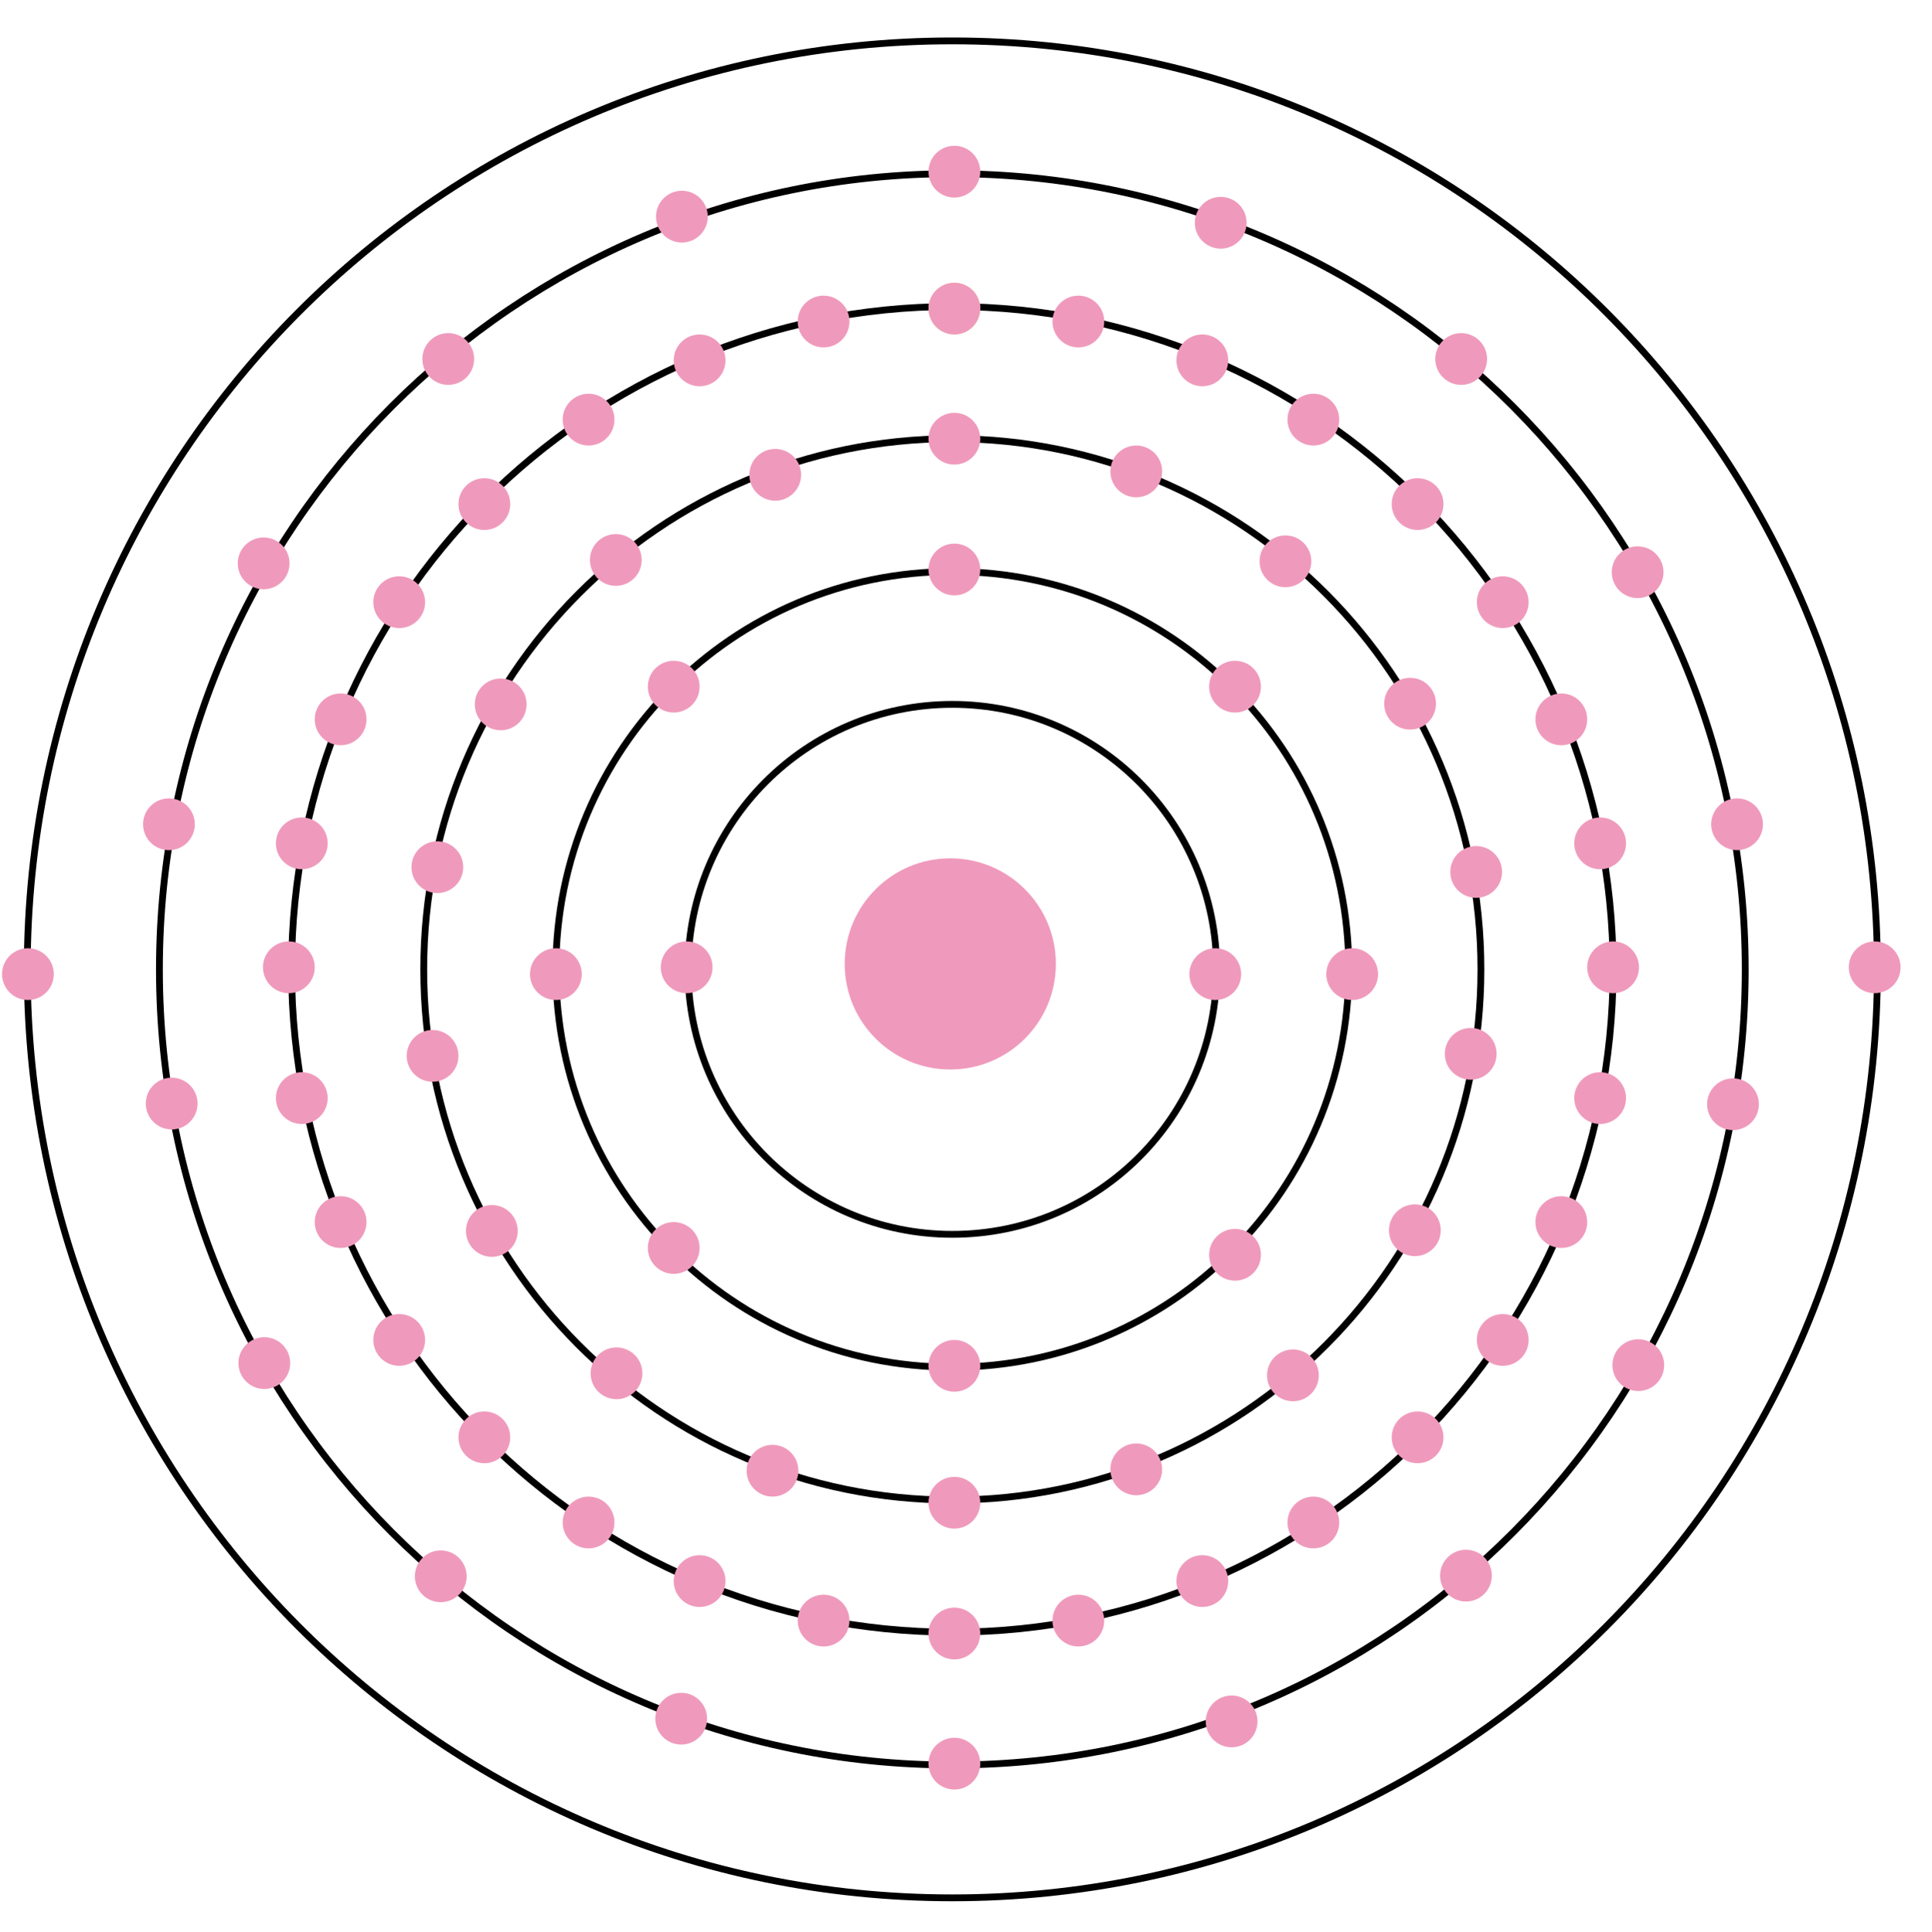
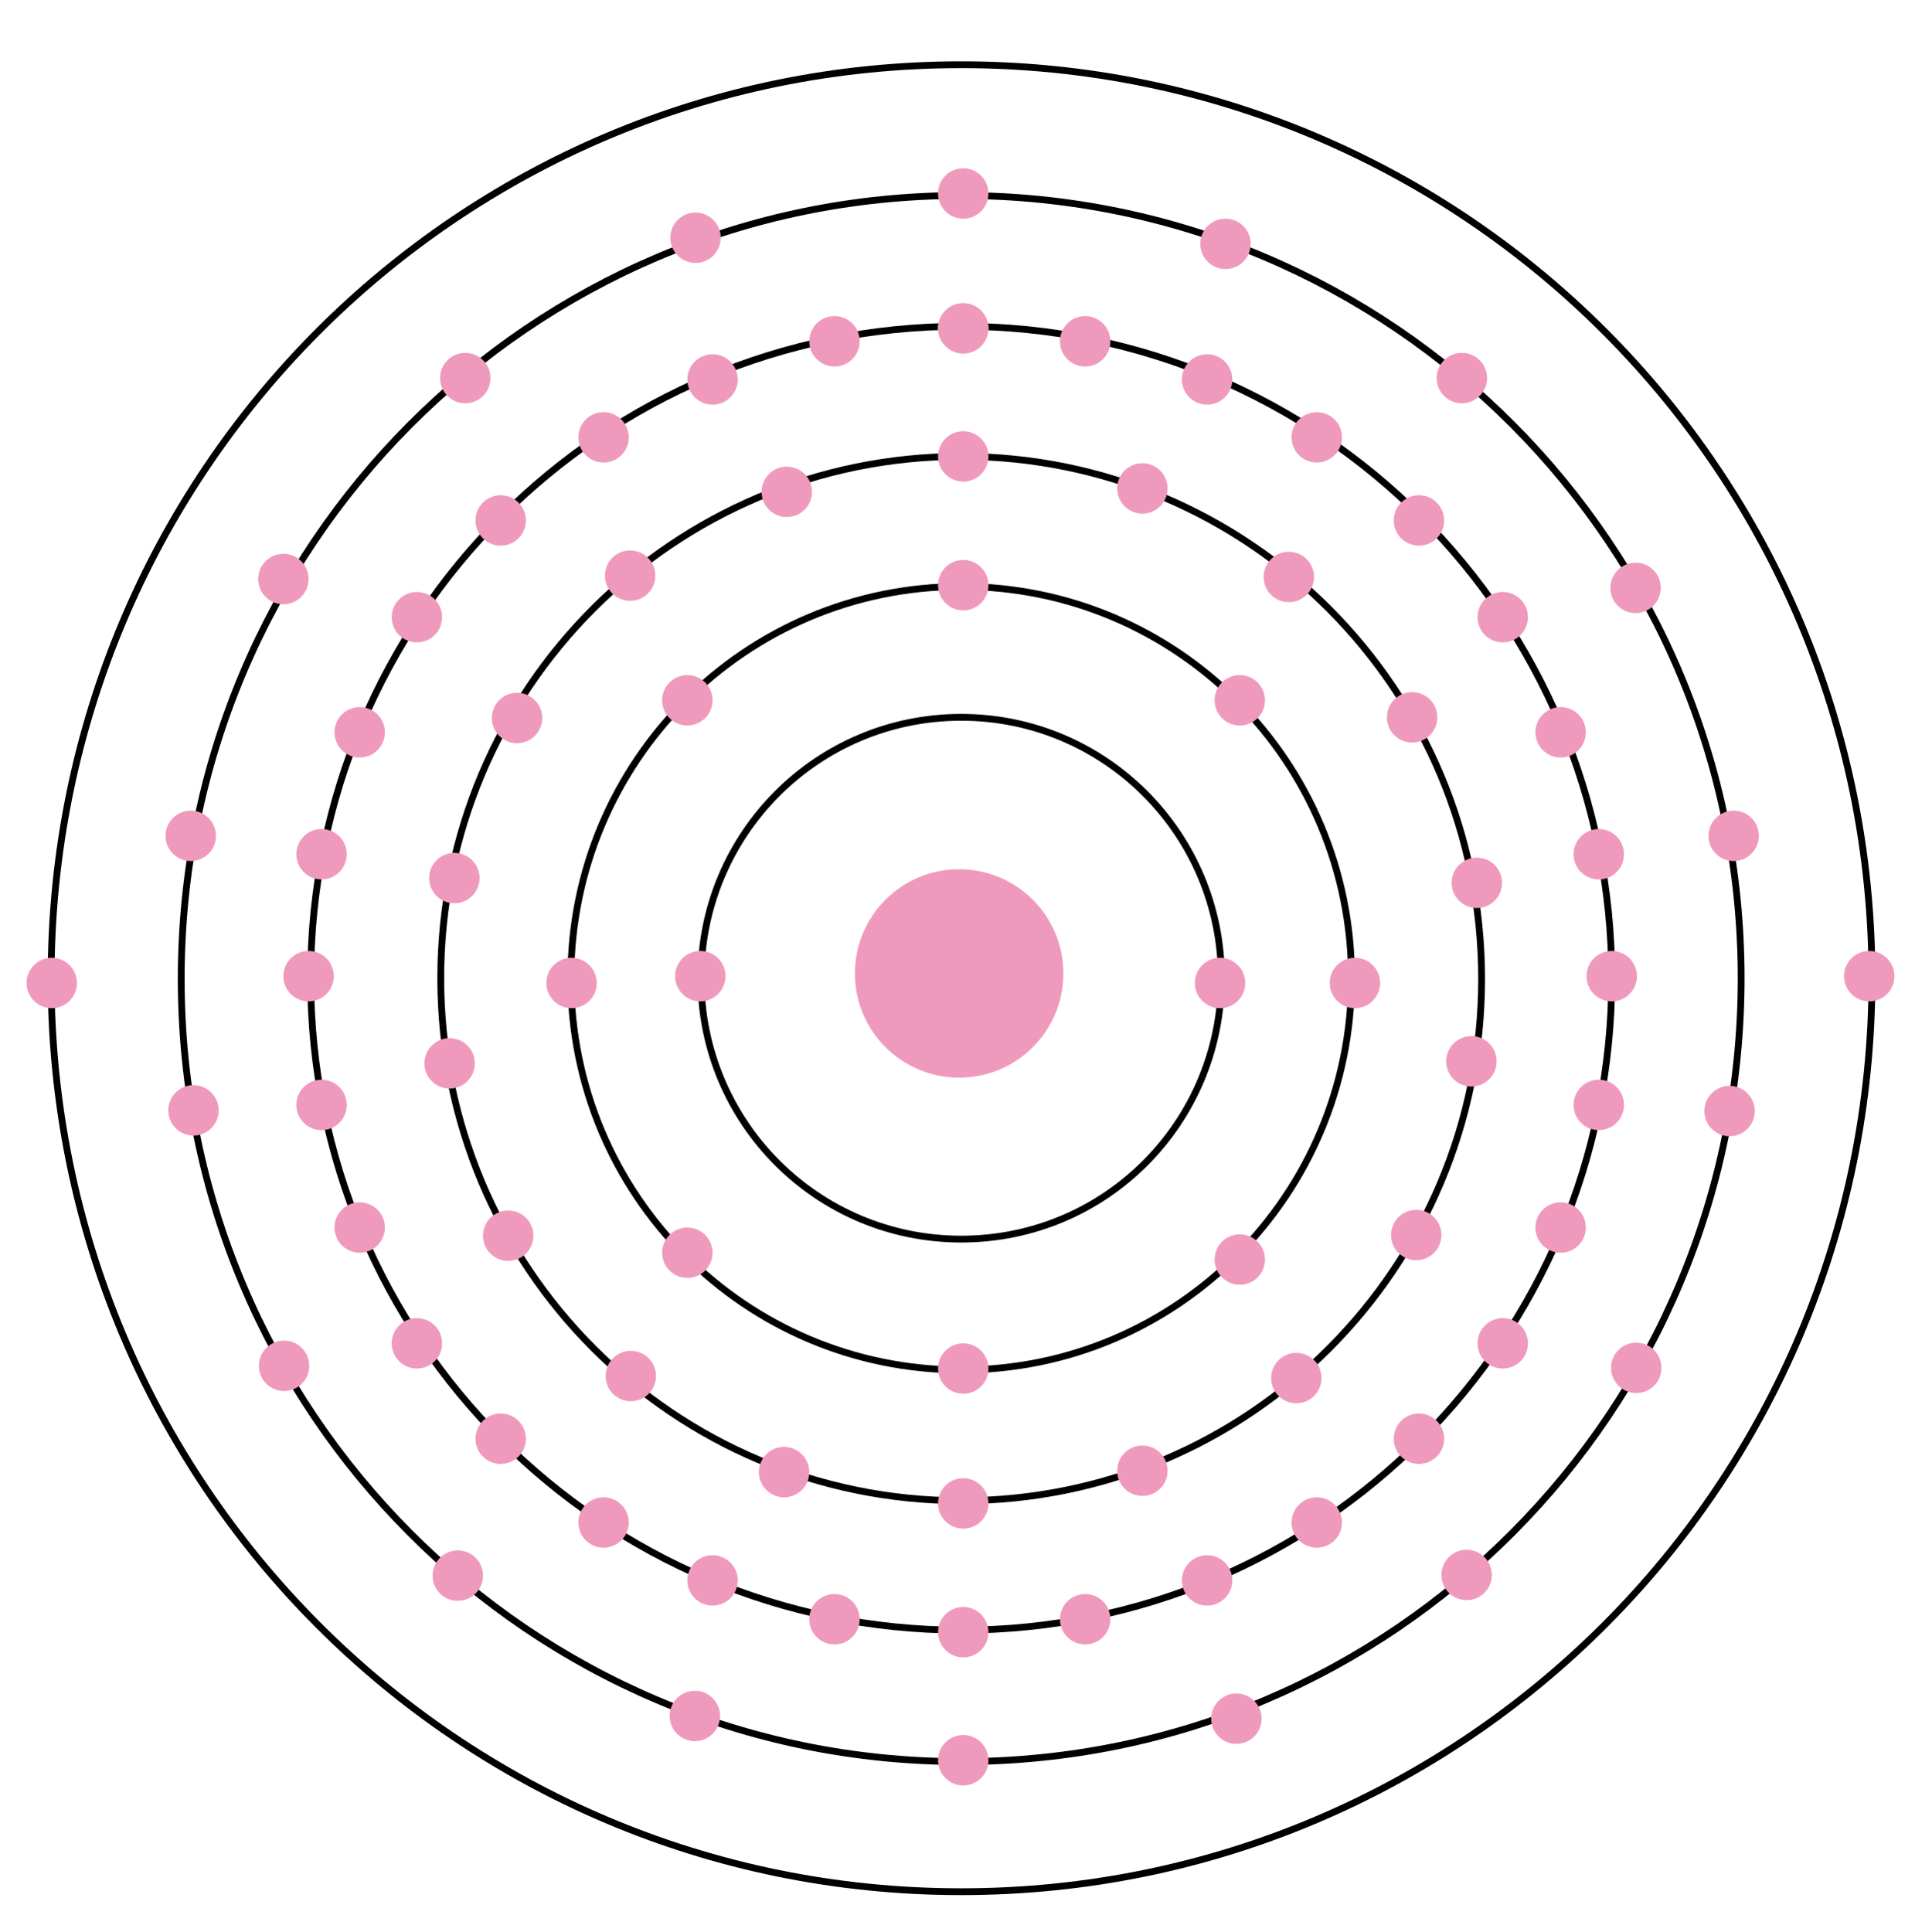
<svg xmlns="http://www.w3.org/2000/svg" version="1.1" id="Layer_1" x="0px" y="0px" viewBox="0 0 283.5 283.5" style="enable-background:new 0 0 283.5 283.5;" xml:space="preserve">
  <style type="text/css">
	.st0{fill:none;stroke:#000000;stroke-miterlimit:10;}
	.st1{fill:#EF9ABC;}
	.st2{fill:#F4F498;}
</style>
  <g>
    <g>
-       <path class="st0" d="M275.6,142.3C275.6,67,214.9,6,139.8,6S4,67,4,142.3s60.7,136.3,135.8,136.3S275.6,217.6,275.6,142.3z" />
-       <path class="st0" d="M139.8,259.1c-64.3,0-116.4-52.2-116.4-116.8S75.5,25.5,139.8,25.5s116.4,52.2,116.4,116.8    S204.2,259.1,139.8,259.1z" />
-       <path class="st0" d="M236.8,142.3c0-53.8-43.4-97.3-97-97.3s-97,43.5-97,97.3s43.4,97.3,97,97.3S236.8,196.1,236.8,142.3z" />
-       <path class="st0" d="M139.8,220.2c-42.9,0-77.6-34.8-77.6-77.9s34.7-77.9,77.6-77.9s77.6,34.8,77.6,77.9S182.7,220.2,139.8,220.2z    " />
-       <path class="st0" d="M198,142.3c0-32.3-26-58.4-58.2-58.4S81.6,110,81.6,142.3s26,58.4,58.2,58.4S198,174.6,198,142.3z" />
-       <path class="st0" d="M139.8,181.2c-21.4,0-38.8-17.4-38.8-38.9c0-21.5,17.4-38.9,38.8-38.9s38.8,17.4,38.8,38.9    C178.6,163.8,161.3,181.2,139.8,181.2z" />
+       <path class="st0" d="M274.8,143.6C274.8,69.5,215,9.5,141.1,9.5S7.5,69.5,7.5,143.6s59.7,134.1,133.6,134.1    S274.8,217.7,274.8,143.6z" />
+       <path class="st0" d="M141.1,258.6c-63.3,0-114.5-51.4-114.5-114.9S77.9,28.7,141.1,28.7s114.5,51.4,114.5,114.9    S204.5,258.6,141.1,258.6z" />
+       <path class="st0" d="M236.6,143.6c0-52.9-42.7-95.7-95.5-95.7s-95.5,42.8-95.5,95.7s42.7,95.7,95.5,95.7S236.6,196.6,236.6,143.6z    " />
+       <path class="st0" d="M141.1,220.3c-42.2,0-76.4-34.2-76.4-76.7S98.9,67,141.1,67s76.4,34.2,76.4,76.7S183.3,220.3,141.1,220.3z" />
+       <path class="st0" d="M198.4,143.6c0-31.8-25.6-57.5-57.3-57.5s-57.3,25.7-57.3,57.5s25.6,57.5,57.3,57.5S198.4,175.4,198.4,143.6z    " />
+       <path class="st0" d="M141.1,181.9c-21.1,0-38.2-17.1-38.2-38.3s17.1-38.3,38.2-38.3s38.2,17.1,38.2,38.3S162.3,181.9,141.1,181.9z    " />
    </g>
  </g>
-   <circle class="st1" cx="42.4" cy="142" r="3.8" />
-   <circle class="st1" cx="44.3" cy="123.8" r="3.8" />
-   <circle class="st1" cx="50" cy="105.6" r="3.8" />
-   <circle class="st1" cx="58.6" cy="88.4" r="3.8" />
-   <circle class="st1" cx="71.1" cy="74" r="3.8" />
-   <circle class="st1" cx="86.4" cy="61.6" r="3.8" />
-   <circle class="st1" cx="102.7" cy="52.9" r="3.8" />
-   <circle class="st1" cx="120.9" cy="47.2" r="3.8" />
-   <circle class="st1" cx="236.8" cy="142" r="3.8" />
-   <circle class="st1" cx="234.9" cy="123.8" r="3.8" />
-   <circle class="st1" cx="229.2" cy="105.6" r="3.8" />
-   <circle class="st1" cx="220.6" cy="88.4" r="3.8" />
-   <circle class="st1" cx="208.1" cy="74" r="3.8" />
-   <circle class="st1" cx="192.8" cy="61.6" r="3.8" />
-   <circle class="st1" cx="176.5" cy="52.9" r="3.8" />
-   <circle class="st1" cx="158.3" cy="47.2" r="3.8" />
-   <circle class="st2" cx="140.1" cy="45.3" r="3.8" />
-   <circle class="st1" cx="44.3" cy="161.2" r="3.8" />
-   <circle class="st1" cx="50" cy="179.4" r="3.8" />
-   <circle class="st1" cx="58.6" cy="196.7" r="3.8" />
-   <circle class="st1" cx="71.1" cy="211" r="3.8" />
-   <circle class="st1" cx="86.4" cy="223.5" r="3.8" />
-   <circle class="st1" cx="102.7" cy="232.1" r="3.8" />
-   <circle class="st1" cx="120.9" cy="237.9" r="3.8" />
-   <circle class="st1" cx="234.9" cy="161.2" r="3.8" />
-   <circle class="st1" cx="229.2" cy="179.4" r="3.8" />
-   <circle class="st1" cx="220.6" cy="196.7" r="3.8" />
-   <circle class="st1" cx="208.1" cy="211" r="3.8" />
-   <circle class="st1" cx="192.8" cy="223.5" r="3.8" />
-   <circle class="st1" cx="176.5" cy="232.1" r="3.8" />
-   <circle class="st1" cx="158.3" cy="237.9" r="3.8" />
-   <circle class="st1" cx="140.1" cy="239.8" r="3.8" />
-   <circle class="st1" cx="140.1" cy="25.2" r="3.8" />
-   <circle class="st1" cx="179.2" cy="32.7" r="3.8" />
-   <circle class="st1" cx="214.5" cy="52.7" r="3.8" />
-   <circle class="st1" cx="240.4" cy="84" r="3.8" />
-   <circle class="st1" cx="255" cy="121" r="3.8" />
-   <circle class="st1" cx="254.4" cy="162.1" r="3.8" />
-   <circle class="st1" cx="240.5" cy="200.4" r="3.8" />
-   <circle class="st1" cx="215.2" cy="231.3" r="3.8" />
-   <circle class="st1" cx="140.1" cy="258.9" r="3.8" />
-   <circle class="st1" cx="100" cy="252.3" r="3.8" />
-   <circle class="st1" cx="64.7" cy="231.4" r="3.8" />
-   <circle class="st1" cx="38.8" cy="200.1" r="3.8" />
-   <circle class="st1" cx="25.2" cy="162" r="3.8" />
-   <circle class="st1" cx="24.8" cy="121" r="3.8" />
-   <circle class="st1" cx="38.7" cy="82.7" r="3.8" />
-   <circle class="st1" cx="100.1" cy="31.8" r="3.8" />
-   <circle class="st1" cx="4.1" cy="143" r="3.8" />
-   <circle class="st1" cx="275.2" cy="142" r="3.8" />
-   <circle class="st1" cx="90.4" cy="82.2" r="3.8" />
-   <circle class="st1" cx="140.1" cy="64.4" r="3.8" />
-   <circle class="st1" cx="166.8" cy="69.2" r="3.8" />
-   <circle class="st1" cx="188.7" cy="82.4" r="3.8" />
-   <circle class="st1" cx="140.1" cy="45.3" r="3.8" />
-   <circle class="st1" cx="73.5" cy="103.4" r="3.8" />
-   <circle class="st1" cx="64.2" cy="127.3" r="3.8" />
-   <circle class="st1" cx="207" cy="103.3" r="3.8" />
-   <circle class="st1" cx="216.7" cy="128" r="3.8" />
-   <circle class="st1" cx="215.9" cy="154.7" r="3.8" />
-   <circle class="st1" cx="63.5" cy="155" r="3.8" />
-   <circle class="st1" cx="72.2" cy="180.7" r="3.8" />
-   <circle class="st1" cx="90.5" cy="201.6" r="3.8" />
-   <circle class="st1" cx="113.4" cy="215.9" r="3.8" />
-   <circle class="st1" cx="140.1" cy="220.6" r="3.8" />
-   <circle class="st1" cx="189.8" cy="201.9" r="3.8" />
-   <circle class="st1" cx="207.7" cy="180.6" r="3.8" />
-   <circle class="st1" cx="166.8" cy="215.7" r="3.8" />
-   <circle class="st1" cx="140.1" cy="83.6" r="3.8" />
-   <circle class="st1" cx="140.1" cy="200.5" r="3.8" />
-   <circle class="st1" cx="81.6" cy="143" r="3.8" />
-   <circle class="st1" cx="198.5" cy="143" r="3.8" />
-   <circle class="st1" cx="98.9" cy="100.8" r="3.8" />
-   <circle class="st1" cx="181.3" cy="100.8" r="3.8" />
-   <circle class="st1" cx="98.9" cy="183.2" r="3.8" />
-   <circle class="st1" cx="181.3" cy="184.2" r="3.8" />
-   <circle class="st1" cx="100.8" cy="142" r="3.8" />
-   <circle class="st1" cx="178.4" cy="143" r="3.8" />
-   <circle class="st1" cx="139.5" cy="141.5" r="15.5" />
-   <circle class="st1" cx="180.8" cy="252.7" r="3.8" />
-   <circle class="st1" cx="113.8" cy="69.7" r="3.8" />
-   <circle class="st1" cx="65.8" cy="52.7" r="3.8" />
+   <circle class="st1" cx="45.3" cy="143.3" r="3.7" />
+   <circle class="st1" cx="47.2" cy="125.4" r="3.7" />
+   <circle class="st1" cx="52.8" cy="107.5" r="3.7" />
+   <circle class="st1" cx="61.2" cy="90.6" r="3.7" />
+   <circle class="st1" cx="73.5" cy="76.4" r="3.7" />
+   <circle class="st1" cx="88.6" cy="64.2" r="3.7" />
+   <circle class="st1" cx="104.6" cy="55.7" r="3.7" />
+   <circle class="st1" cx="122.5" cy="50.1" r="3.7" />
+   <circle class="st1" cx="236.6" cy="143.3" r="3.7" />
+   <circle class="st1" cx="234.7" cy="125.4" r="3.7" />
+   <circle class="st1" cx="229.1" cy="107.5" r="3.7" />
+   <circle class="st1" cx="220.6" cy="90.6" r="3.7" />
+   <circle class="st1" cx="208.3" cy="76.4" r="3.7" />
+   <circle class="st1" cx="193.3" cy="64.2" r="3.7" />
+   <circle class="st1" cx="177.2" cy="55.7" r="3.7" />
+   <circle class="st1" cx="159.3" cy="50.1" r="3.7" />
+   <circle class="st2" cx="141.4" cy="48.2" r="3.7" />
+   <circle class="st1" cx="47.2" cy="162.2" r="3.7" />
+   <circle class="st1" cx="52.8" cy="180.2" r="3.7" />
+   <circle class="st1" cx="61.2" cy="197.2" r="3.7" />
+   <circle class="st1" cx="73.5" cy="211.2" r="3.7" />
+   <circle class="st1" cx="88.6" cy="223.5" r="3.7" />
+   <circle class="st1" cx="104.6" cy="232" r="3.7" />
+   <circle class="st1" cx="122.5" cy="237.7" r="3.7" />
+   <circle class="st1" cx="234.7" cy="162.2" r="3.7" />
+   <circle class="st1" cx="229.1" cy="180.2" r="3.7" />
+   <circle class="st1" cx="220.6" cy="197.2" r="3.7" />
+   <circle class="st1" cx="208.3" cy="211.2" r="3.7" />
+   <circle class="st1" cx="193.3" cy="223.5" r="3.7" />
+   <circle class="st1" cx="177.2" cy="232" r="3.7" />
+   <circle class="st1" cx="159.3" cy="237.7" r="3.7" />
+   <circle class="st1" cx="141.4" cy="239.6" r="3.7" />
+   <circle class="st1" cx="141.4" cy="28.4" r="3.7" />
+   <circle class="st1" cx="179.9" cy="35.8" r="3.7" />
+   <circle class="st1" cx="214.6" cy="55.5" r="3.7" />
+   <circle class="st1" cx="240.1" cy="86.3" r="3.7" />
+   <circle class="st1" cx="254.5" cy="122.7" r="3.7" />
+   <circle class="st1" cx="253.9" cy="163.1" r="3.7" />
+   <circle class="st1" cx="240.2" cy="200.8" r="3.7" />
+   <circle class="st1" cx="215.3" cy="231.2" r="3.7" />
+   <circle class="st1" cx="141.4" cy="258.4" r="3.7" />
+   <circle class="st1" cx="102" cy="251.9" r="3.7" />
+   <circle class="st1" cx="67.2" cy="231.3" r="3.7" />
+   <circle class="st1" cx="41.7" cy="200.5" r="3.7" />
+   <circle class="st1" cx="28.4" cy="163" r="3.7" />
+   <circle class="st1" cx="28" cy="122.7" r="3.7" />
+   <circle class="st1" cx="41.6" cy="85" r="3.7" />
+   <circle class="st1" cx="102.1" cy="34.9" r="3.7" />
+   <circle class="st1" cx="7.6" cy="144.3" r="3.7" />
+   <circle class="st1" cx="274.4" cy="143.3" r="3.7" />
+   <circle class="st1" cx="92.5" cy="84.5" r="3.7" />
+   <circle class="st1" cx="141.4" cy="67" r="3.7" />
+   <circle class="st1" cx="167.7" cy="71.7" r="3.7" />
+   <circle class="st1" cx="189.2" cy="84.7" r="3.7" />
+   <circle class="st1" cx="141.4" cy="48.2" r="3.7" />
+   <circle class="st1" cx="75.9" cy="105.4" r="3.7" />
+   <circle class="st1" cx="66.7" cy="128.9" r="3.7" />
+   <circle class="st1" cx="207.3" cy="105.3" r="3.7" />
+   <circle class="st1" cx="216.8" cy="129.6" r="3.7" />
+   <circle class="st1" cx="216" cy="155.8" r="3.7" />
+   <circle class="st1" cx="66" cy="156.1" r="3.7" />
+   <circle class="st1" cx="74.6" cy="181.4" r="3.7" />
+   <circle class="st1" cx="92.6" cy="202" r="3.7" />
+   <circle class="st1" cx="115.1" cy="216.1" r="3.7" />
+   <circle class="st1" cx="141.4" cy="220.7" r="3.7" />
+   <circle class="st1" cx="190.3" cy="202.3" r="3.7" />
+   <circle class="st1" cx="207.9" cy="181.3" r="3.7" />
+   <circle class="st1" cx="167.7" cy="215.9" r="3.7" />
+   <circle class="st1" cx="141.4" cy="85.9" r="3.7" />
+   <circle class="st1" cx="141.4" cy="200.9" r="3.7" />
+   <circle class="st1" cx="83.9" cy="144.3" r="3.7" />
+   <circle class="st1" cx="198.9" cy="144.3" r="3.7" />
+   <circle class="st1" cx="100.9" cy="102.8" r="3.7" />
+   <circle class="st1" cx="182" cy="102.8" r="3.7" />
+   <circle class="st1" cx="100.9" cy="183.9" r="3.7" />
+   <circle class="st1" cx="182" cy="184.9" r="3.7" />
+   <circle class="st1" cx="102.8" cy="143.3" r="3.7" />
+   <circle class="st1" cx="179.1" cy="144.3" r="3.7" />
+   <circle class="st1" cx="140.8" cy="142.9" r="15.3" />
+   <circle class="st1" cx="181.5" cy="252.3" r="3.7" />
+   <circle class="st1" cx="115.5" cy="72.2" r="3.7" />
+   <circle class="st1" cx="68.3" cy="55.5" r="3.7" />
</svg>
